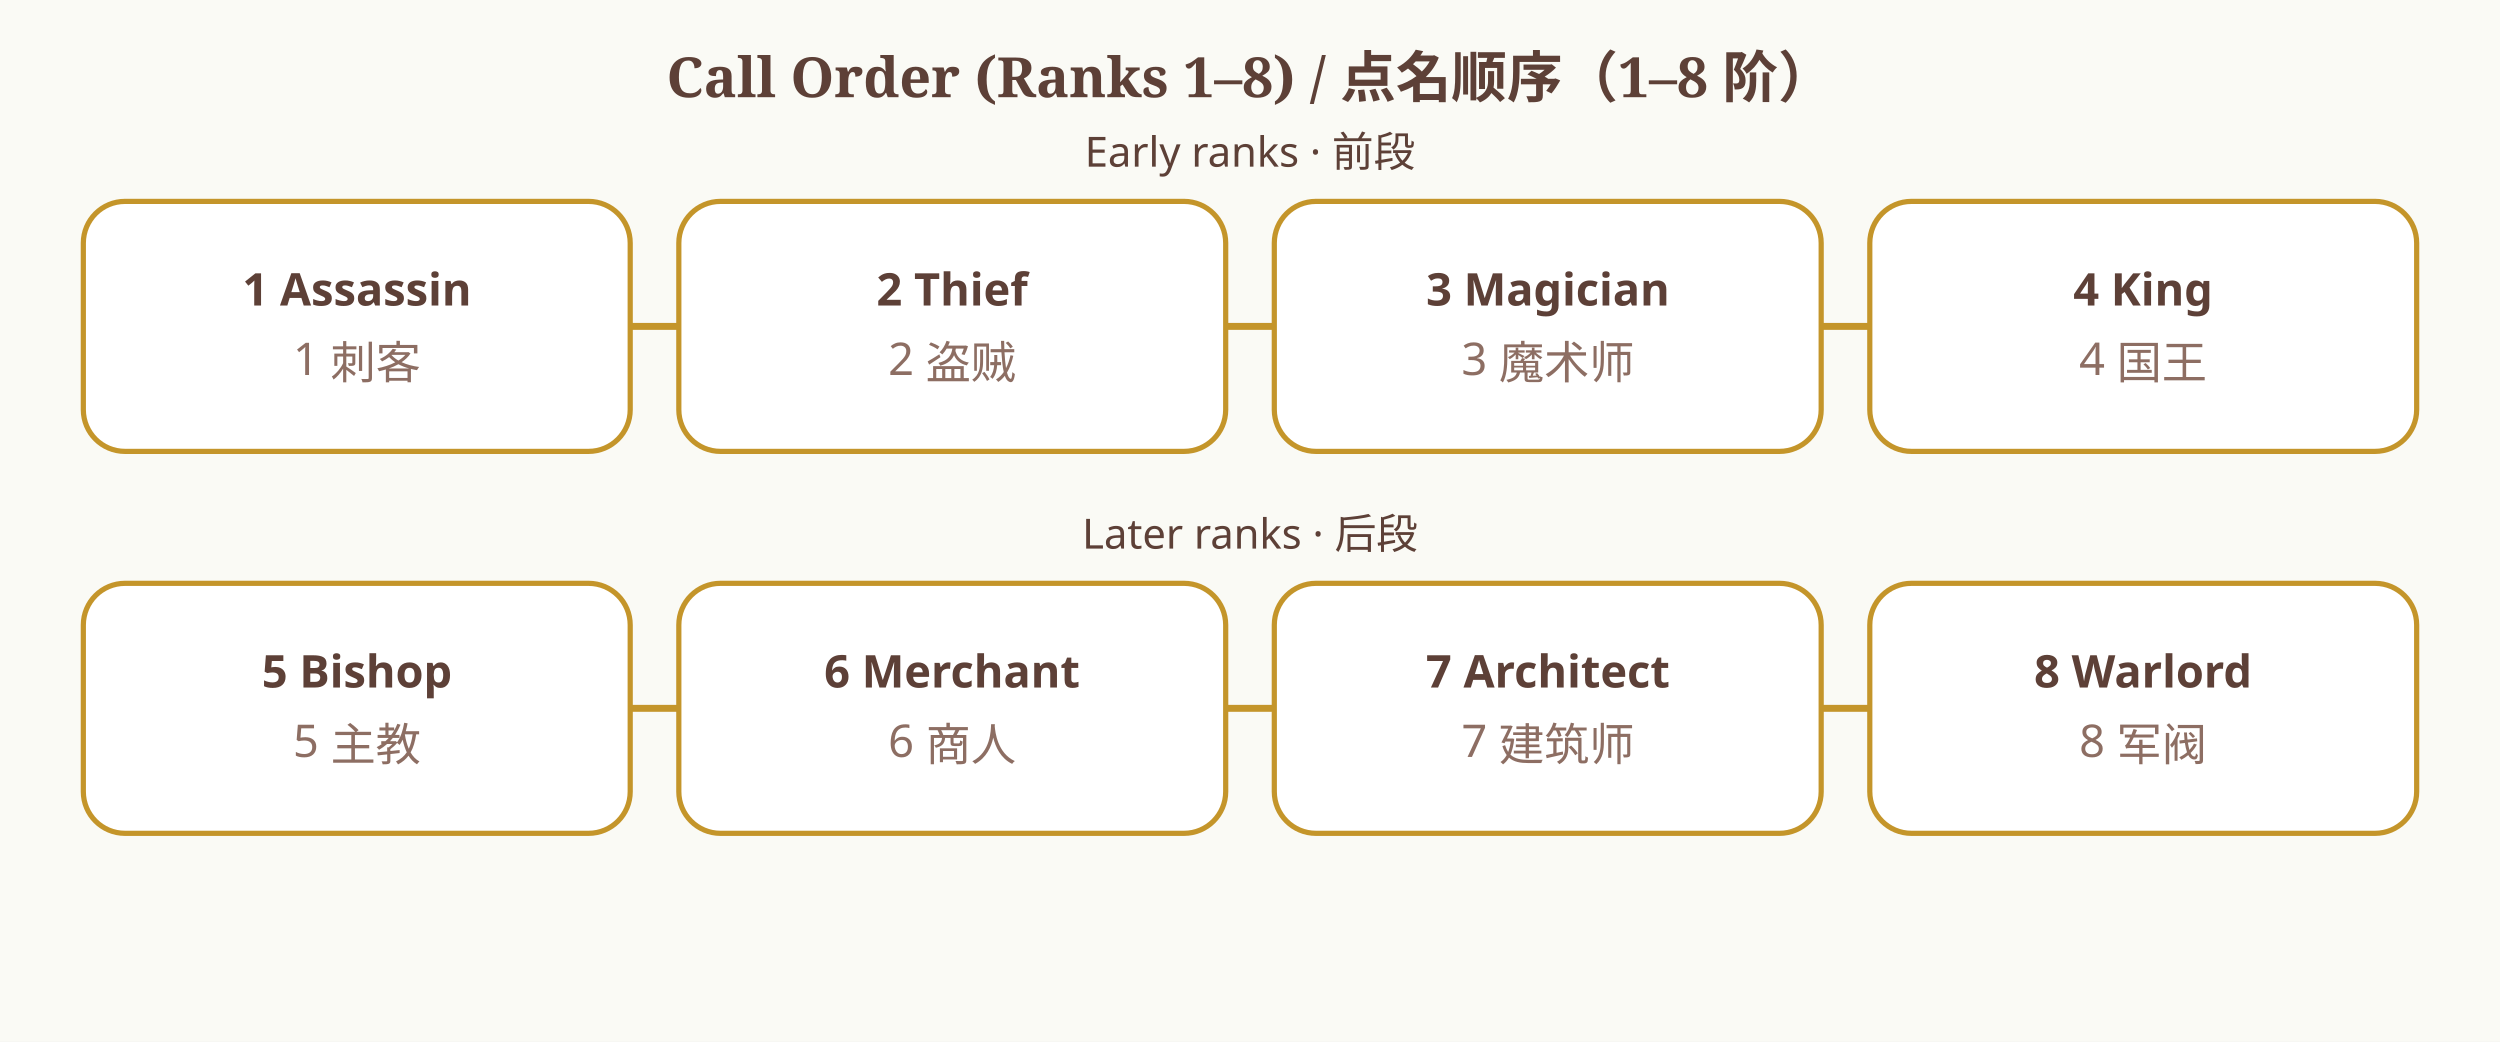
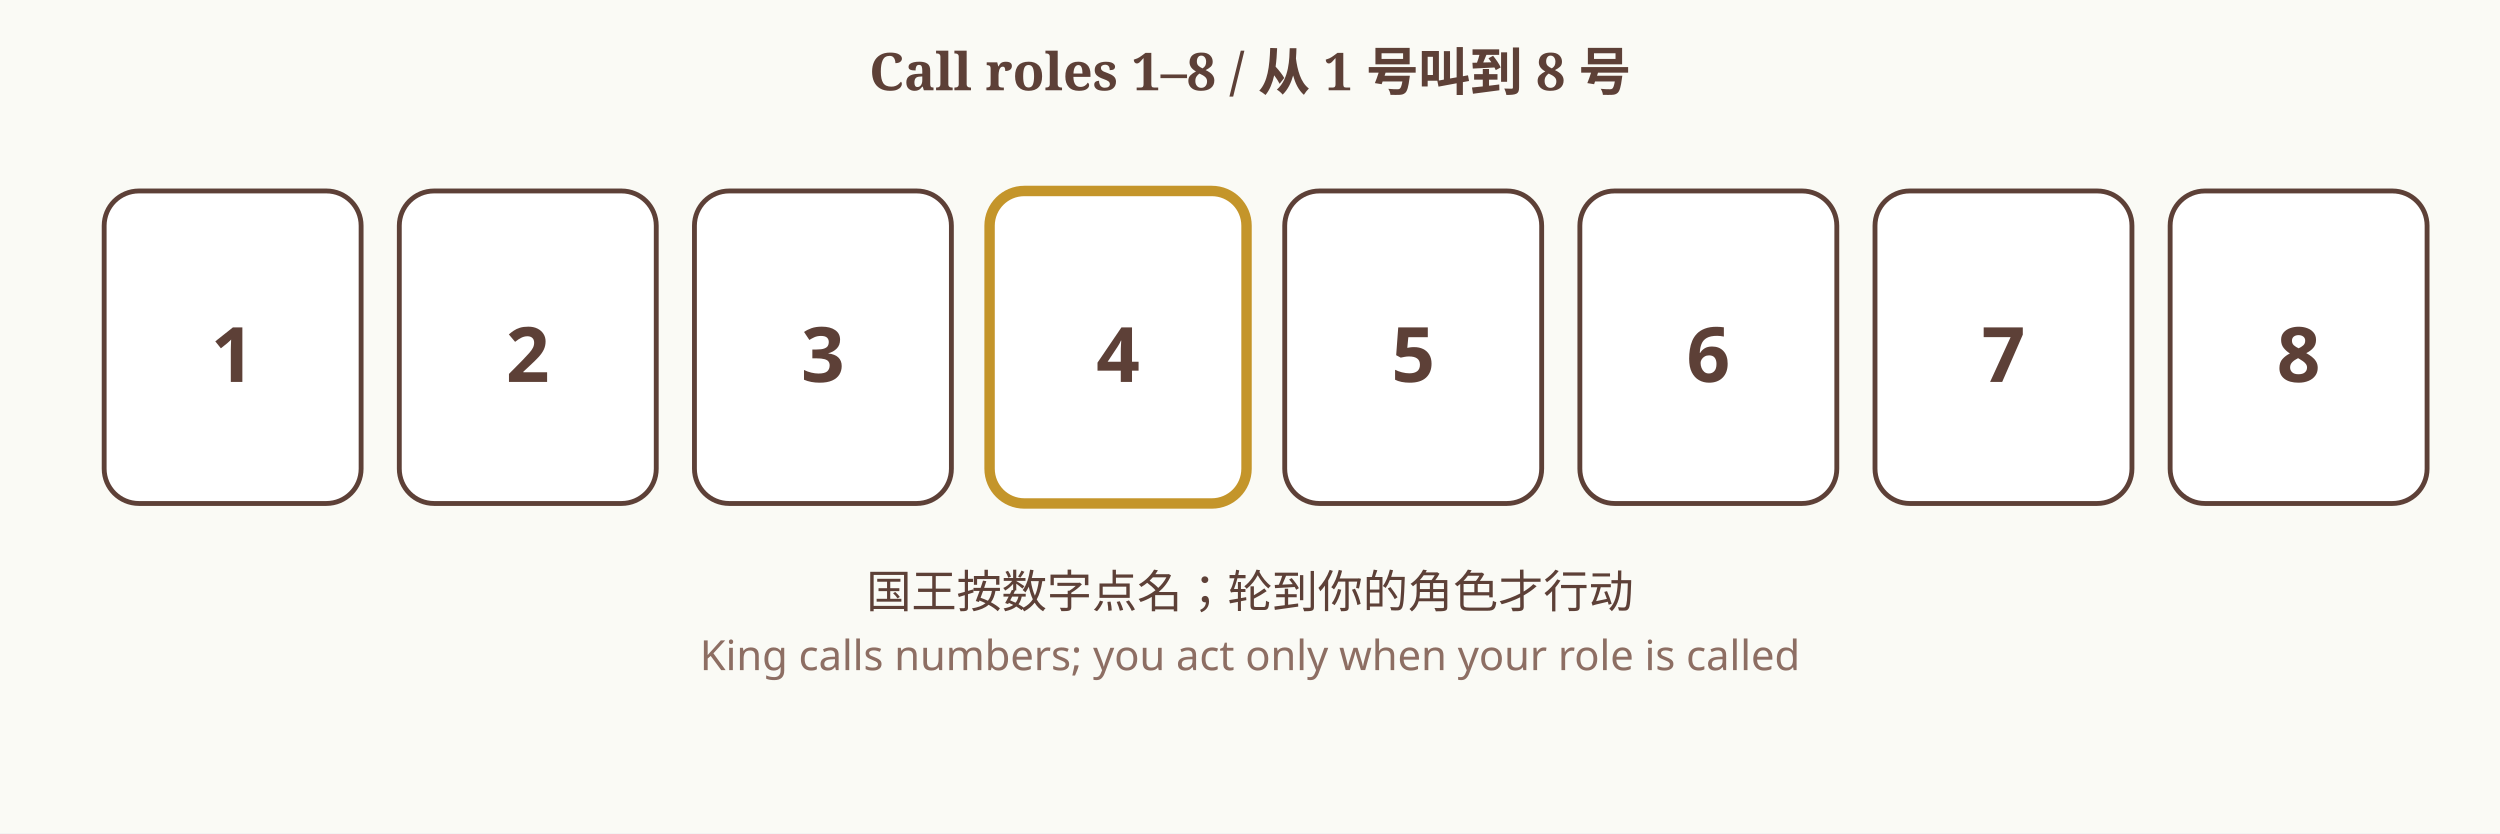
- <svg xmlns="http://www.w3.org/2000/svg" viewBox="0 0 720 300" role="img">
-   <rect width="720" height="300" fill="#FAFAF5" />
-   <text x="360" y="28" text-anchor="middle" font-family="Georgia, serif" font-size="16" fill="#5D4037" font-weight="700">Call Order (Ranks 1–8) / 点名顺序（1–8 阶）</text>
-   <g font-family="'PingFang SC', 'Hiragino Sans GB', 'Microsoft YaHei', sans-serif" font-size="13" text-anchor="middle">
-     <text x="360" y="48" fill="#5D4037" font-size="12">Early ranks · 前段</text>
-     <rect x="24.0" y="58" width="157.5" height="72" rx="12" fill="#fff" stroke="#C4952A" stroke-width="1.5" />
-     <text x="102.8" y="88" fill="#5D4037" font-weight="700">1 Assassin</text>
-     <text x="102.8" y="108" fill="#8D6E63">1 刺客</text>
-     <path d="M181.5 94h14" stroke="#C4952A" stroke-width="2" />
-     <rect x="195.5" y="58" width="157.5" height="72" rx="12" fill="#fff" stroke="#C4952A" stroke-width="1.5" />
-     <text x="274.2" y="88" fill="#5D4037" font-weight="700">2 Thief</text>
-     <text x="274.2" y="108" fill="#8D6E63">2 盗贼</text>
-     <path d="M353.0 94h14" stroke="#C4952A" stroke-width="2" />
-     <rect x="367.0" y="58" width="157.5" height="72" rx="12" fill="#fff" stroke="#C4952A" stroke-width="1.5" />
-     <text x="445.8" y="88" fill="#5D4037" font-weight="700">3 Magician</text>
-     <text x="445.8" y="108" fill="#8D6E63">3 魔术师</text>
-     <path d="M524.5 94h14" stroke="#C4952A" stroke-width="2" />
-     <rect x="538.5" y="58" width="157.5" height="72" rx="12" fill="#fff" stroke="#C4952A" stroke-width="1.5" />
-     <text x="617.2" y="88" fill="#5D4037" font-weight="700">4 King</text>
-     <text x="617.2" y="108" fill="#8D6E63">4 国王</text>
-     <text x="360" y="158" fill="#5D4037" font-size="12">Later ranks · 后段</text>
-     <rect x="24.0" y="168" width="157.5" height="72" rx="12" fill="#fff" stroke="#C4952A" stroke-width="1.5" />
-     <text x="102.8" y="198" fill="#5D4037" font-weight="700">5 Bishop</text>
-     <text x="102.8" y="218" fill="#8D6E63">5 主教</text>
-     <path d="M181.5 204h14" stroke="#C4952A" stroke-width="2" />
-     <rect x="195.5" y="168" width="157.5" height="72" rx="12" fill="#fff" stroke="#C4952A" stroke-width="1.5" />
-     <text x="274.2" y="198" fill="#5D4037" font-weight="700">6 Merchant</text>
-     <text x="274.2" y="218" fill="#8D6E63">6 商人</text>
-     <path d="M353.0 204h14" stroke="#C4952A" stroke-width="2" />
-     <rect x="367.0" y="168" width="157.5" height="72" rx="12" fill="#fff" stroke="#C4952A" stroke-width="1.5" />
-     <text x="445.8" y="198" fill="#5D4037" font-weight="700">7 Architect</text>
-     <text x="445.8" y="218" fill="#8D6E63">7 建筑师</text>
-     <path d="M524.5 204h14" stroke="#C4952A" stroke-width="2" />
-     <rect x="538.5" y="168" width="157.5" height="72" rx="12" fill="#fff" stroke="#C4952A" stroke-width="1.5" />
-     <text x="617.2" y="198" fill="#5D4037" font-weight="700">8 Warlord</text>
-     <text x="617.2" y="218" fill="#8D6E63">8 军阀</text>
-   </g>
+ <svg xmlns="http://www.w3.org/2000/svg" viewBox="0 0 720 240" role="img">
+   <rect width="720" height="240" fill="#FAFAF5" />
+   <text x="360" y="26" text-anchor="middle" font-family="Georgia, serif" font-size="15" fill="#5D4037" font-weight="700">Call roles 1–8 / 从 1 号叫到 8 号</text>
+   <defs>
+     <marker id="arr" markerWidth="8" markerHeight="8" refX="6" refY="4" orient="auto">
+       <path d="M0 0l8 4-8 4z" fill="#C4952A" />
+     </marker>
+   </defs>
+   <rect x="30" y="55" width="74" height="90" rx="10" fill="#fff" stroke="#5D4037" stroke-width="1.4" />
+   <text x="67" y="110" text-anchor="middle" font-family="'PingFang SC', 'Hiragino Sans GB', 'Microsoft YaHei', sans-serif" font-size="22" font-weight="700" fill="#5D4037">1</text>
+   <rect x="115" y="55" width="74" height="90" rx="10" fill="#fff" stroke="#5D4037" stroke-width="1.4" />
+   <text x="152" y="110" text-anchor="middle" font-family="'PingFang SC', 'Hiragino Sans GB', 'Microsoft YaHei', sans-serif" font-size="22" font-weight="700" fill="#5D4037">2</text>
+   <rect x="200" y="55" width="74" height="90" rx="10" fill="#fff" stroke="#5D4037" stroke-width="1.4" />
+   <text x="237" y="110" text-anchor="middle" font-family="'PingFang SC', 'Hiragino Sans GB', 'Microsoft YaHei', sans-serif" font-size="22" font-weight="700" fill="#5D4037">3</text>
+   <rect x="285" y="55" width="74" height="90" rx="10" fill="#fff" stroke="#C4952A" stroke-width="3" />
+   <text x="322" y="110" text-anchor="middle" font-family="'PingFang SC', 'Hiragino Sans GB', 'Microsoft YaHei', sans-serif" font-size="22" font-weight="700" fill="#5D4037">4</text>
+   <rect x="370" y="55" width="74" height="90" rx="10" fill="#fff" stroke="#5D4037" stroke-width="1.4" />
+   <text x="407" y="110" text-anchor="middle" font-family="'PingFang SC', 'Hiragino Sans GB', 'Microsoft YaHei', sans-serif" font-size="22" font-weight="700" fill="#5D4037">5</text>
+   <rect x="455" y="55" width="74" height="90" rx="10" fill="#fff" stroke="#5D4037" stroke-width="1.4" />
+   <text x="492" y="110" text-anchor="middle" font-family="'PingFang SC', 'Hiragino Sans GB', 'Microsoft YaHei', sans-serif" font-size="22" font-weight="700" fill="#5D4037">6</text>
+   <rect x="540" y="55" width="74" height="90" rx="10" fill="#fff" stroke="#5D4037" stroke-width="1.4" />
+   <text x="577" y="110" text-anchor="middle" font-family="'PingFang SC', 'Hiragino Sans GB', 'Microsoft YaHei', sans-serif" font-size="22" font-weight="700" fill="#5D4037">7</text>
+   <rect x="625" y="55" width="74" height="90" rx="10" fill="#fff" stroke="#5D4037" stroke-width="1.4" />
+   <text x="662" y="110" text-anchor="middle" font-family="'PingFang SC', 'Hiragino Sans GB', 'Microsoft YaHei', sans-serif" font-size="22" font-weight="700" fill="#5D4037">8</text>
+   <text x="360" y="175" text-anchor="middle" font-family="'PingFang SC', 'Hiragino Sans GB', 'Microsoft YaHei', sans-serif" font-size="13" fill="#5D4037">国王按数字点名；轮到你的角色才行动</text>
+   <text x="360" y="193" text-anchor="middle" font-family="'PingFang SC', 'Hiragino Sans GB', 'Microsoft YaHei', sans-serif" font-size="12" fill="#8D6E63">King calls numbers; you act only when your role is called</text>
</svg>
